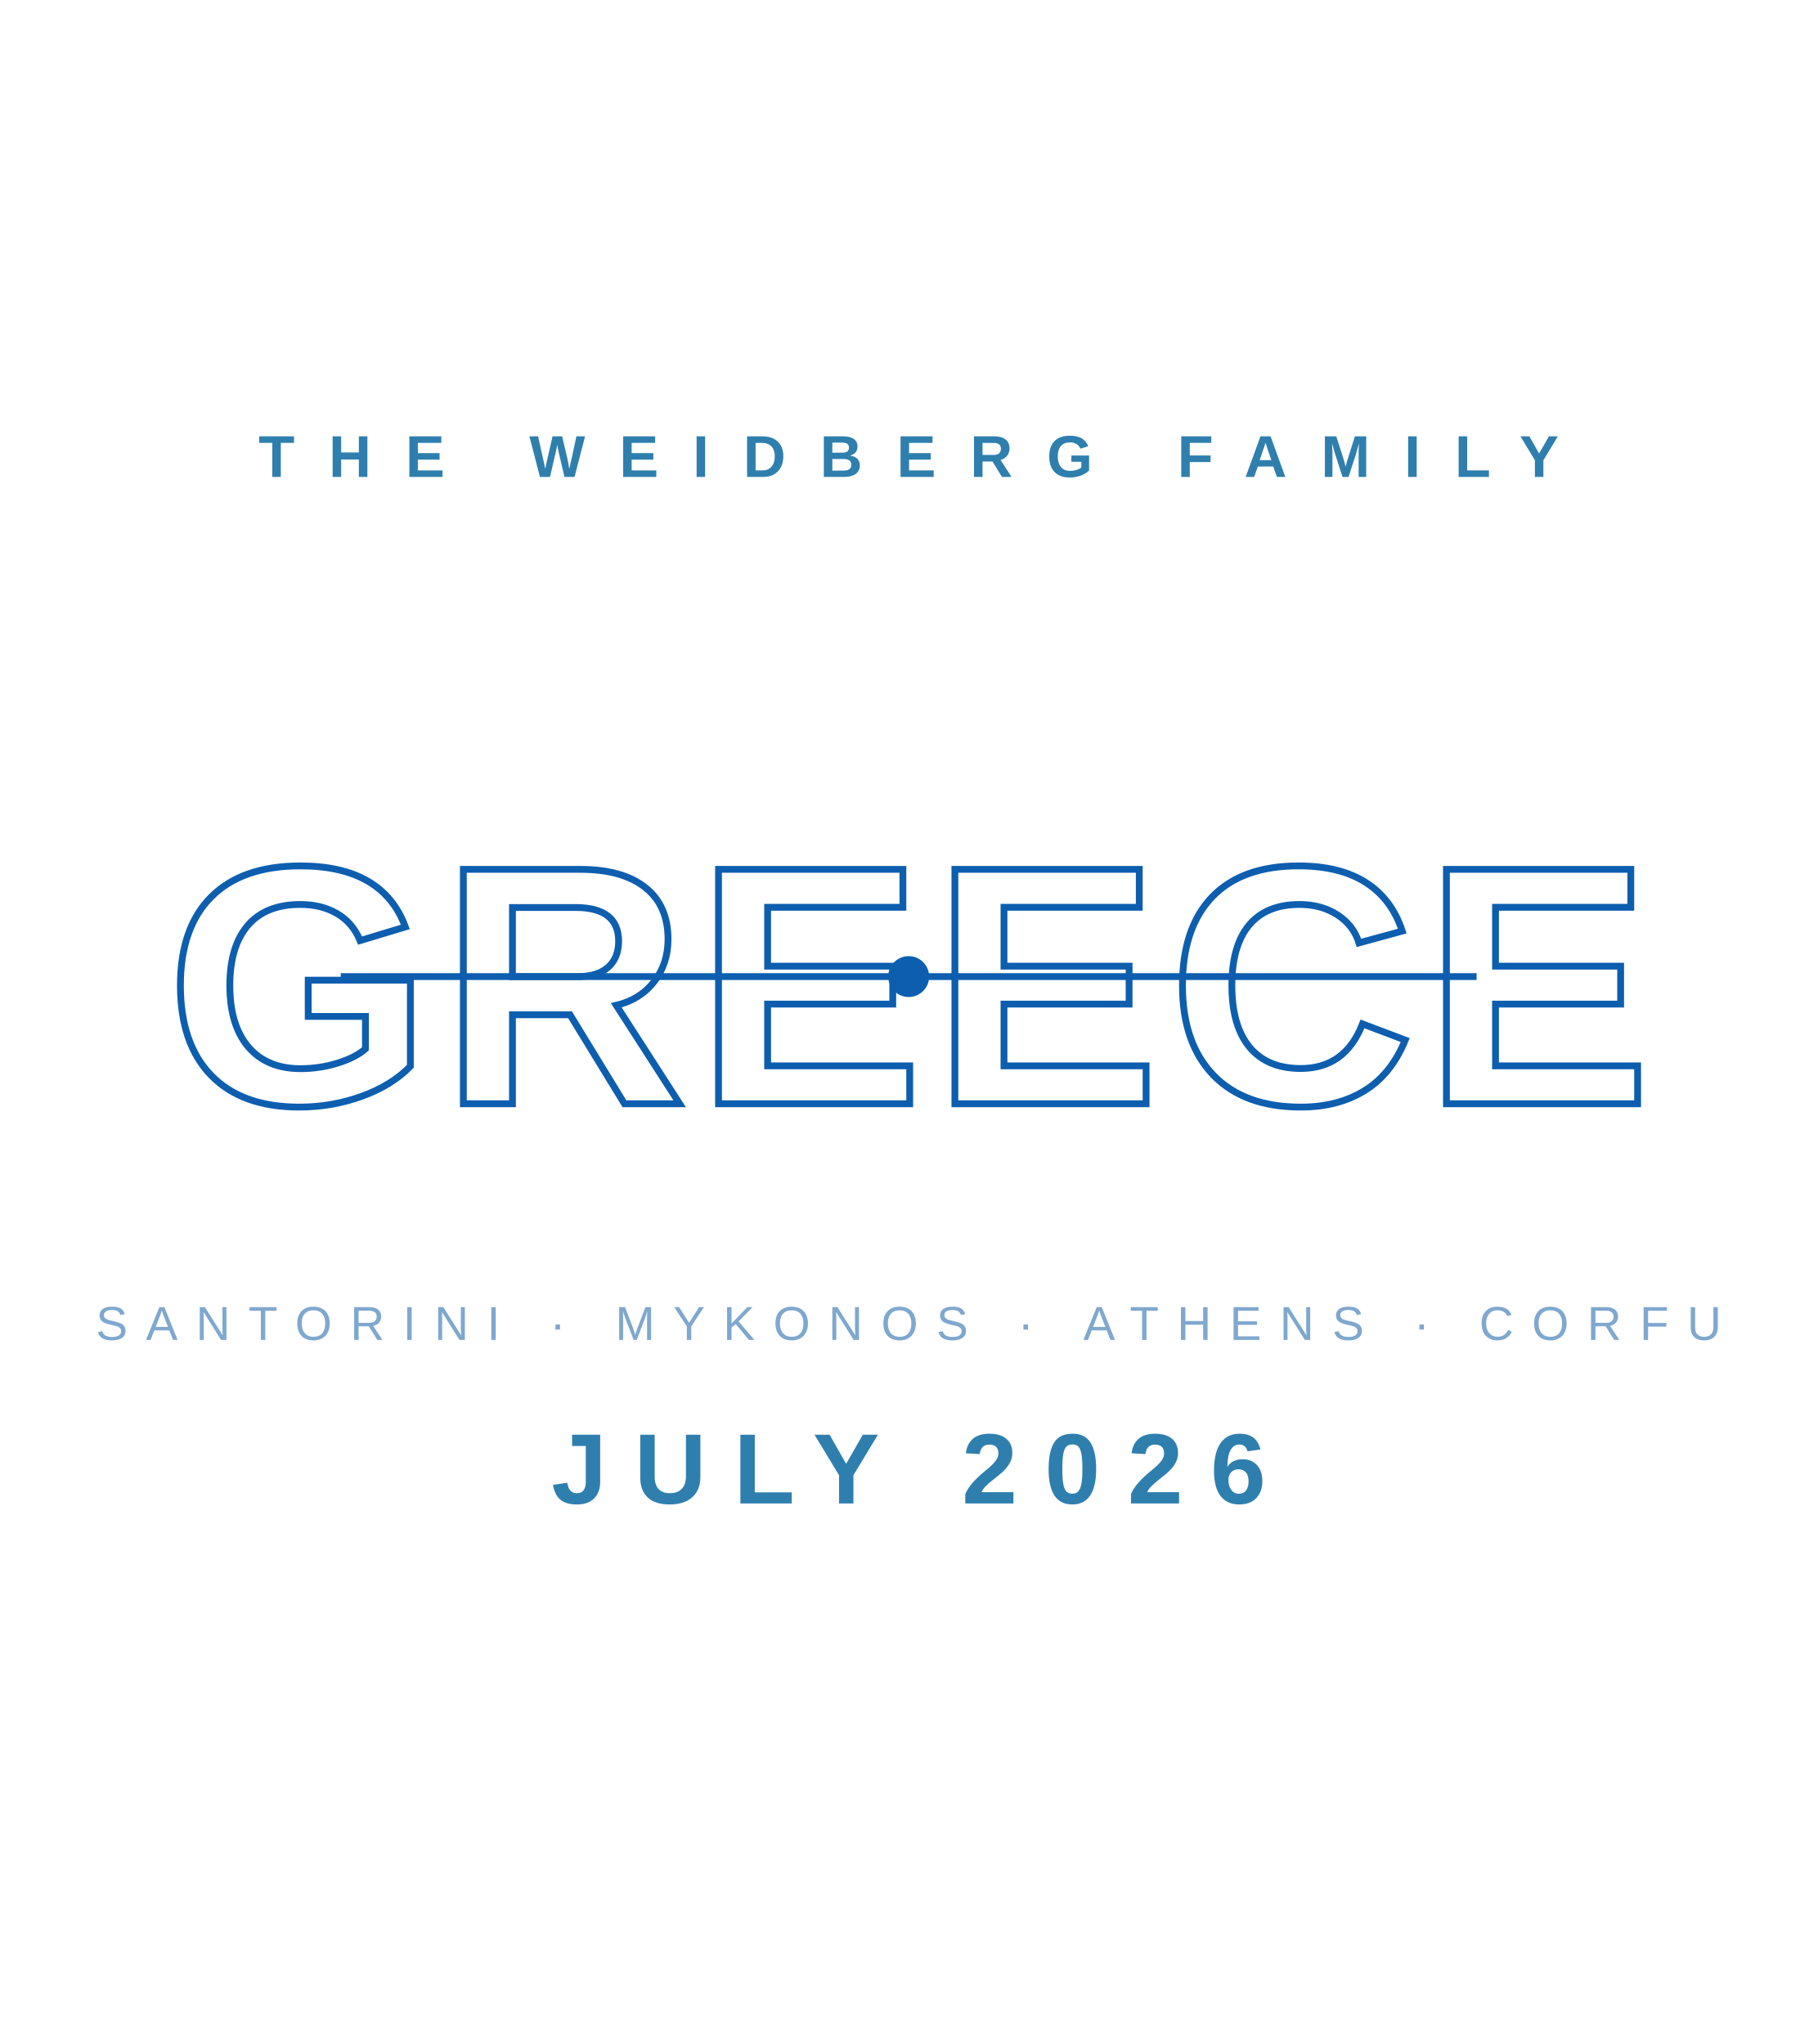
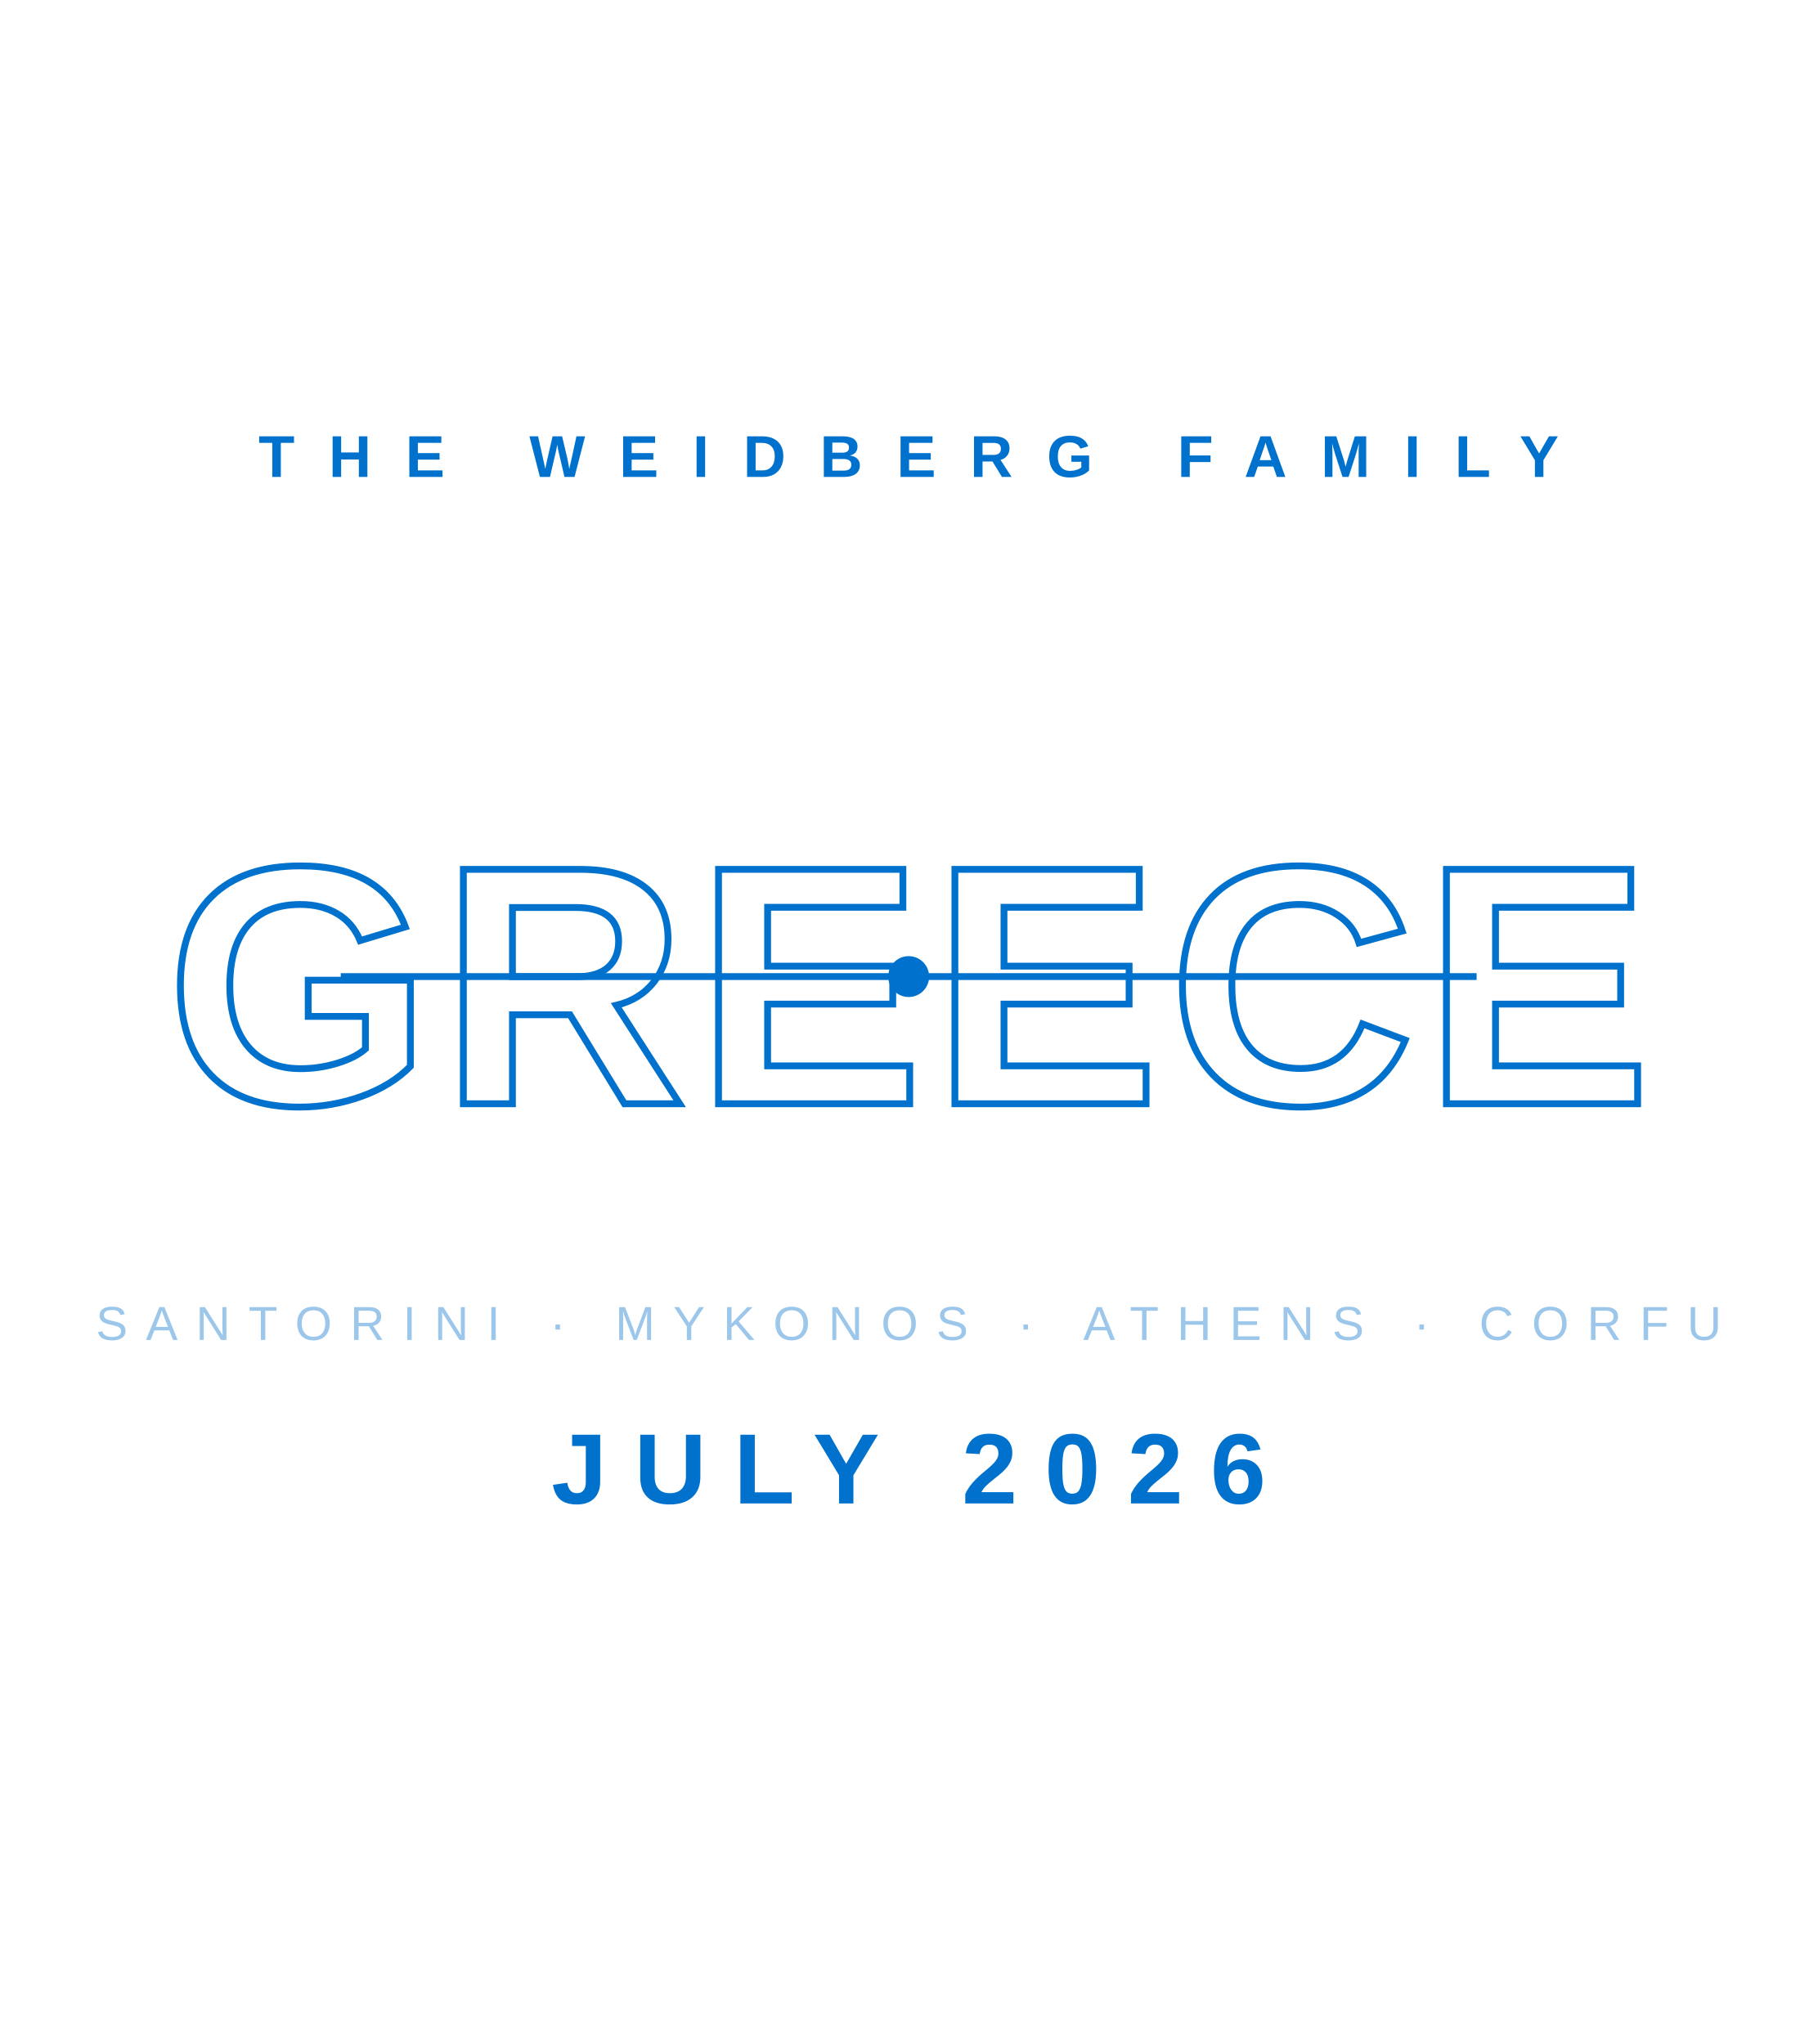
<svg xmlns="http://www.w3.org/2000/svg" width="800" height="900" viewBox="0 0 800 900">
-   <text x="400.0" y="210" text-anchor="middle" font-family="Arial,'Liberation Sans','DejaVu Sans',sans-serif" font-size="26" font-weight="600" letter-spacing="15" fill="#2f7fae">THE WEIDBERG FAMILY</text>
-   <line x1="150" y1="430" x2="650" y2="430" stroke="#0d5eaf" stroke-width="3" />
-   <text x="400.0" y="486" text-anchor="middle" font-family="Arial,'Liberation Sans','DejaVu Sans',sans-serif" font-size="150" font-weight="800" letter-spacing="4" fill="none" stroke="#0d5eaf" stroke-width="3">GREECE</text>
-   <circle cx="400.0" cy="430" r="9" fill="#0d5eaf" />
-   <text x="400.0" y="590" text-anchor="middle" font-family="Arial,'Liberation Sans','DejaVu Sans',sans-serif" font-size="21" font-weight="500" letter-spacing="8" fill="#7fa8cf">SANTORINI · MYKONOS · ATHENS · CORFU</text>
-   <text x="400.0" y="662" text-anchor="middle" font-family="Arial,'Liberation Sans','DejaVu Sans',sans-serif" font-size="44" font-weight="700" letter-spacing="12" fill="#2f7fae">JULY 2026</text>
+   <text x="400.0" y="210" text-anchor="middle" font-family="Arial,'Liberation Sans','DejaVu Sans',sans-serif" font-size="26" font-weight="600" letter-spacing="15" fill="#0072ce">THE WEIDBERG FAMILY</text>
+   <line x1="150" y1="430" x2="650" y2="430" stroke="#0072ce" stroke-width="3" />
+   <text x="400.0" y="486" text-anchor="middle" font-family="Arial,'Liberation Sans','DejaVu Sans',sans-serif" font-size="150" font-weight="800" letter-spacing="4" fill="none" stroke="#0072ce" stroke-width="3">GREECE</text>
+   <circle cx="400.0" cy="430" r="9" fill="#0072ce" />
+   <text x="400.0" y="590" text-anchor="middle" font-family="Arial,'Liberation Sans','DejaVu Sans',sans-serif" font-size="21" font-weight="500" letter-spacing="8" fill="#9cc7ea">SANTORINI · MYKONOS · ATHENS · CORFU</text>
+   <text x="400.0" y="662" text-anchor="middle" font-family="Arial,'Liberation Sans','DejaVu Sans',sans-serif" font-size="44" font-weight="700" letter-spacing="12" fill="#0072ce">JULY 2026</text>
</svg>
